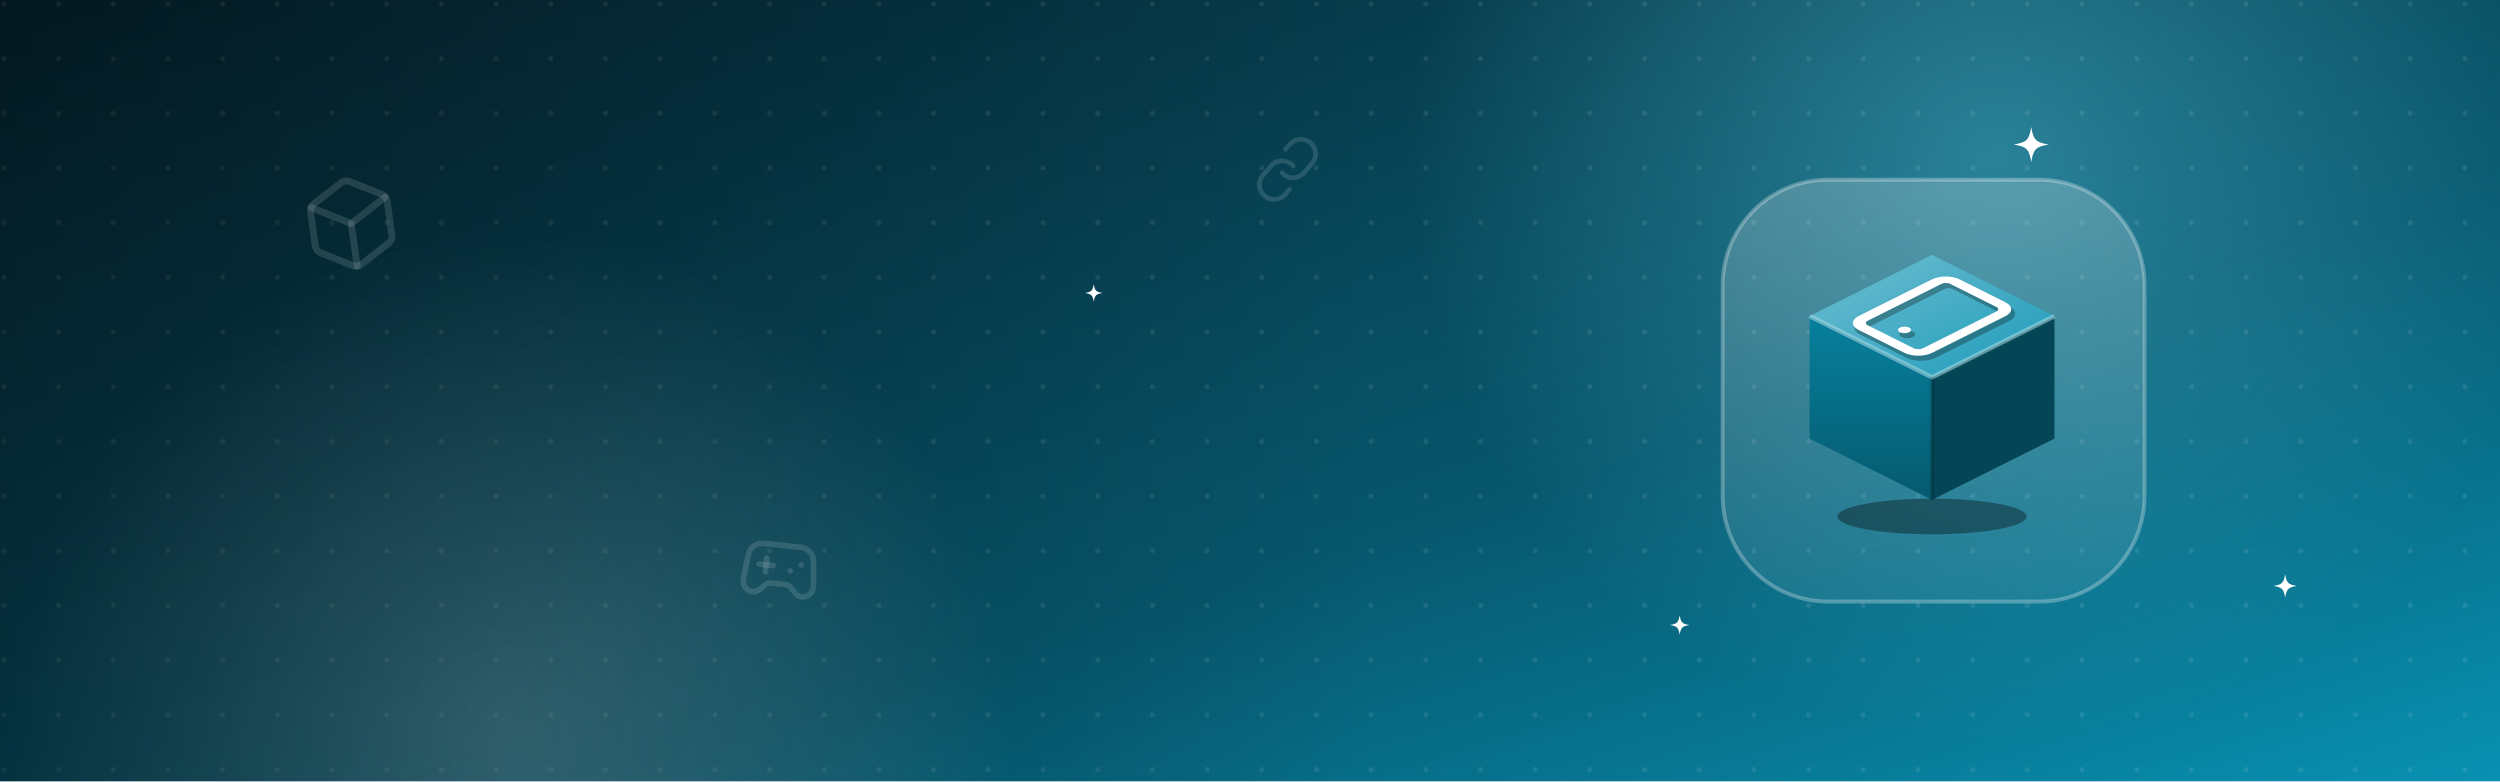
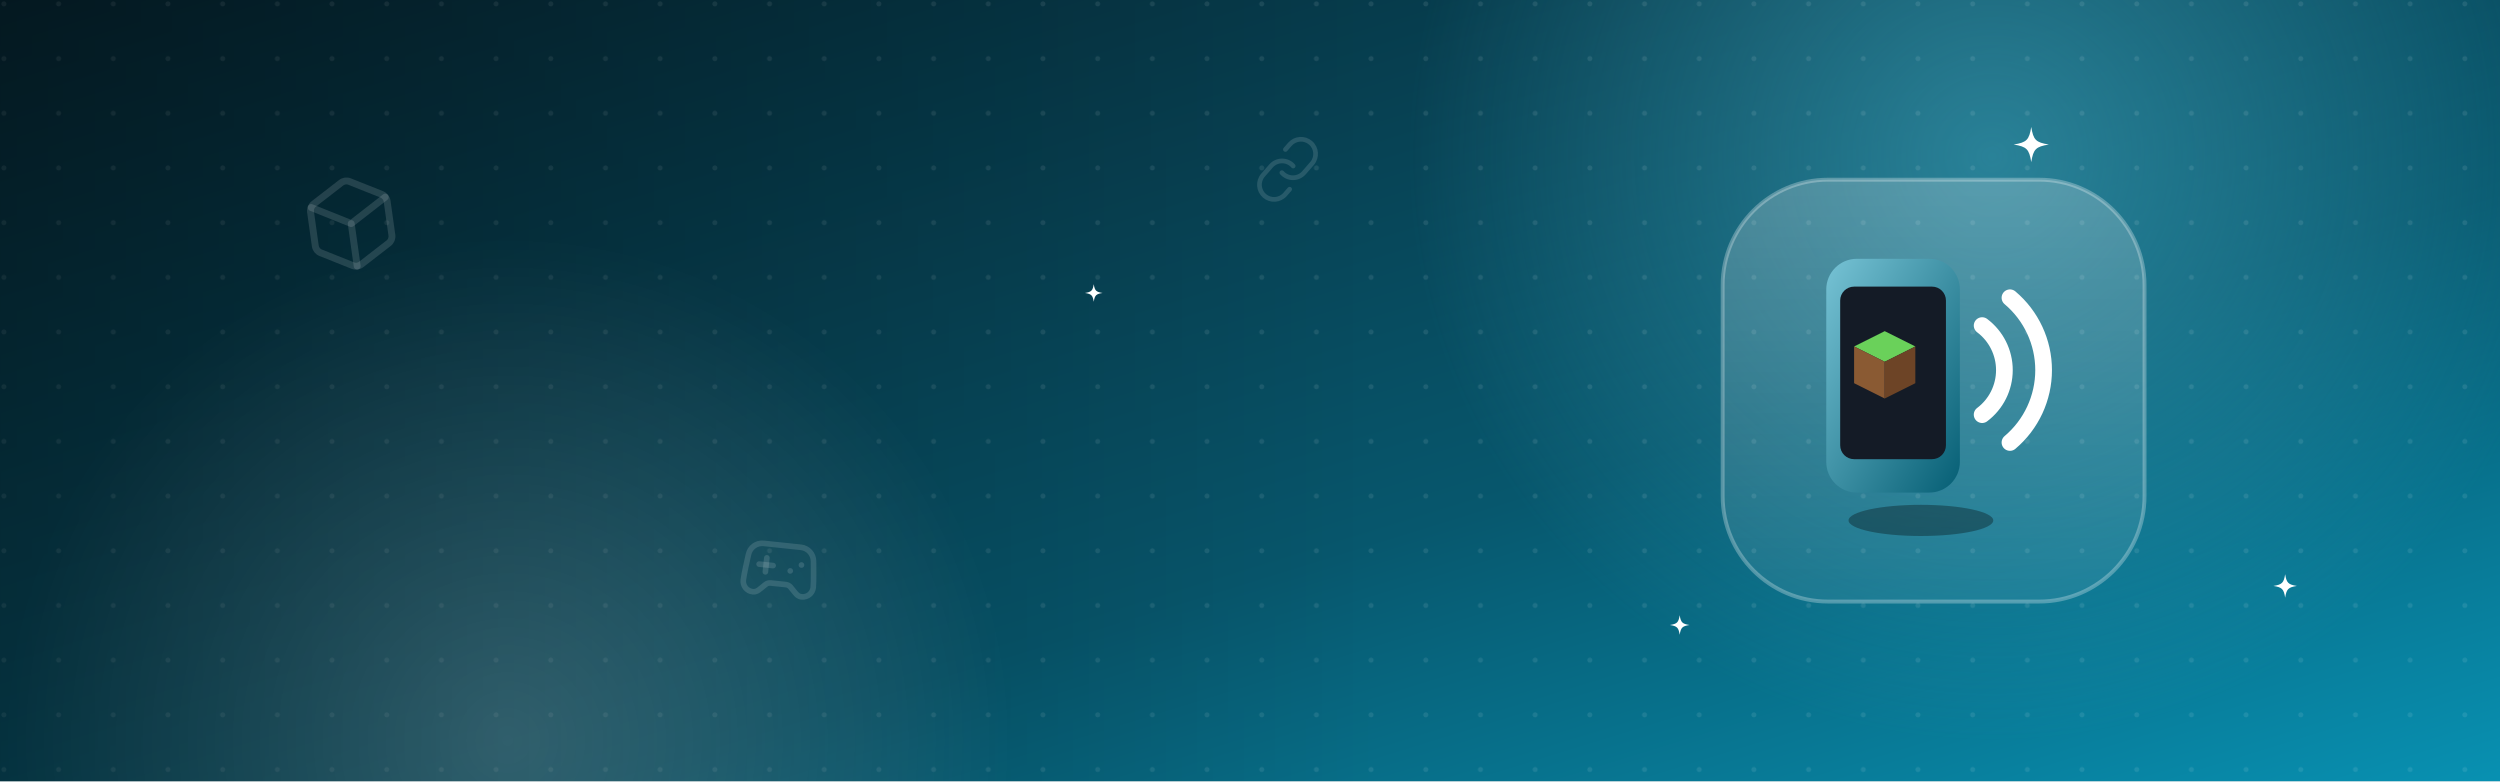
<svg xmlns="http://www.w3.org/2000/svg" viewBox="0 0 1280 400" role="img" aria-hidden="true">
  <defs>
    <linearGradient id="bg" x1="0" y1="0" x2="1" y2="1">
      <stop offset="0" stop-color="#062531" />
      <stop offset=".62" stop-color="#07576d" />
      <stop offset="1" stop-color="#0891b2" />
    </linearGradient>
    <radialGradient id="o1">
      <stop offset="0" stop-color="#46adc5" stop-opacity=".55" />
      <stop offset="1" stop-color="#46adc5" stop-opacity="0" />
    </radialGradient>
    <radialGradient id="o2">
      <stop offset="0" stop-color="#ffffff" stop-opacity=".22" />
      <stop offset="1" stop-color="#ffffff" stop-opacity="0" />
    </radialGradient>
    <pattern id="dots" width="28" height="28" patternUnits="userSpaceOnUse">
      <circle cx="2" cy="2" r="1.3" fill="#ffffff" fill-opacity=".09" />
    </pattern>
    <linearGradient id="glass" x1="0" y1="0" x2="0" y2="1">
      <stop offset="0" stop-color="#ffffff" stop-opacity=".22" />
      <stop offset="1" stop-color="#ffffff" stop-opacity=".06" />
    </linearGradient>
    <linearGradient id="fade" x1="0" y1="0" x2="1" y2="0">
      <stop offset="0" stop-color="#000" stop-opacity=".35" />
      <stop offset=".55" stop-color="#000" stop-opacity="0" />
    </linearGradient>
-     <linearGradient id="bbt" x1="0" y1="0" x2="1" y2="1">
-       <stop offset="0" stop-color="#70bfd2" />
-       <stop offset="1" stop-color="#1c9ab8" />
+     <linearGradient id="bbm" x1="0" y1="0" x2="1" y2="1">
+       <stop offset="0" stop-color="#77c3d5" />
+       <stop offset="1" stop-color="#055e74" />
    </linearGradient>
-     <linearGradient id="bbl" x1="0" y1="0" x2="0" y2="1">
-       <stop offset="0" stop-color="#07809d" />
-       <stop offset="1" stop-color="#055a6e" />
+     <linearGradient id="bbv" x1="0" y1="0" x2="0" y2="1">
+       <stop offset="0" stop-color="#77c3d5" />
+       <stop offset="1" stop-color="#0891b2" />
    </linearGradient>
-     <linearGradient id="bbsh" x1="0" y1="0" x2="1" y2="0">
+     <linearGradient id="bbw" x1="0" y1="0" x2="0" y2="1">
+       <stop offset="0" stop-color="#ffffff" />
+       <stop offset="1" stop-color="#dfe5ee" />
+     </linearGradient>
+     <linearGradient id="bbg" x1="0" y1="0" x2="0" y2="1">
+       <stop offset="0" stop-color="#ffe08a" />
+       <stop offset="1" stop-color="#f2a62b" />
+     </linearGradient>
+     <radialGradient id="bbh" cx=".3" cy=".25" r=".7">
+       <stop offset="0" stop-color="#fff" stop-opacity=".55" />
+       <stop offset="1" stop-color="#fff" stop-opacity="0" />
+     </radialGradient>
+     <linearGradient id="bbs" x1="0" y1="0" x2="1" y2="0">
      <stop offset="0" stop-color="#fff" stop-opacity="0" />
-       <stop offset=".5" stop-color="#fff" stop-opacity=".55" />
+       <stop offset=".5" stop-color="#fff" stop-opacity=".6" />
      <stop offset="1" stop-color="#fff" stop-opacity="0" />
    </linearGradient>
-     <clipPath id="bbc">
-       <path d="M32 10 L54 21 L32 32 L10 21 Z" />
-     </clipPath>
  </defs>
  <style>.b1,.b2,.f,.s,.k{transform-box:fill-box;transform-origin:50% 50%}
@keyframes b1{to{transform:translate(-90px,40px) scale(1.15)}}@keyframes b2{to{transform:translate(70px,-30px) scale(.9)}}
@keyframes f{0%,100%{transform:translateY(0)}50%{transform:translateY(-10px)}}
@keyframes s{0%,100%{opacity:.25;transform:scale(.5) rotate(0)}50%{opacity:.95;transform:scale(1) rotate(45deg)}}
@keyframes k{0%,100%{transform:translateY(0)}50%{transform:translateY(-6px)}}
.b1{animation:b1 16s ease-in-out infinite alternate}.b2{animation:b2 19s ease-in-out infinite alternate}
.f{animation:f 9s ease-in-out infinite}.f1{animation-duration:11s;animation-delay:-3s}.f2{animation-duration:13s;animation-delay:-6s}
.s{animation:s 3.4s ease-in-out infinite}.k{animation:k 6s ease-in-out infinite}
- @media (prefers-reduced-motion:reduce){.b1,.b2,.f,.s,.k{animation:none!important}}.bbbob,.bbshadow{transform-box:fill-box;transform-origin:50% 50%}@keyframes bbb{0%,100%{transform:translateY(0)}50%{transform:translateY(-2.2px)}}@keyframes bbsd{0%,100%{transform:scaleX(1);opacity:.35}50%{transform:scaleX(.86);opacity:.22}}@keyframes bbs{0%,55%{transform:translateX(0)}100%{transform:translateX(78px)}}@keyframes bbg{0%,100%{opacity:.9}50%{opacity:1}}.bbbob{animation:bbb 4.2s ease-in-out infinite}.bbshadow{animation:bbsd 4.2s ease-in-out infinite}.bbshine{animation:bbs 5.5s ease-in-out infinite}.bbglow{animation:bbg 4.2s ease-in-out infinite}</style>
+ @media (prefers-reduced-motion:reduce){.b1,.b2,.f,.s,.k{animation:none!important}}.bbfl,.bbpu,.bbbl,.bbsp,.bbwg,.bbri,.bbsd,.bbpop{transform-box:fill-box;transform-origin:50% 50%}.bbgr{transform-box:fill-box;transform-origin:50% 100%}@keyframes bbfl{0%,100%{transform:translateY(0)}50%{transform:translateY(-2px)}}.bbfl{animation:bbfl 4.2s ease-in-out infinite}@keyframes bbsd{0%,100%{transform:scaleX(1);opacity:.32}50%{transform:scaleX(.85);opacity:.2}}.bbsd{animation:bbsd 4.2s ease-in-out infinite}@keyframes bbpu{0%,100%{opacity:.55}50%{opacity:1}}.bbpu{animation:bbpu 2.4s ease-in-out infinite}@keyframes bbbl{0%,44%,56%,100%{opacity:1}50%{opacity:.15}}.bbbl{animation:bbbl 3s steps(1,end) infinite}@keyframes bbsp{to{transform:rotate(360deg)}}.bbsp{animation:bbsp 14s linear infinite}@keyframes bbwg{0%,100%{transform:rotate(-6deg)}50%{transform:rotate(6deg)}}.bbwg{animation:bbwg 3.4s ease-in-out infinite}@keyframes bbri{0%{transform:translateY(2px);opacity:.7}100%{transform:translateY(-3.5px);opacity:1}}.bbri{animation:bbri 1.6s ease-in-out infinite alternate}@keyframes bbgr{0%,100%{transform:scaleY(.55)}50%{transform:scaleY(1)}}.bbgr{animation:bbgr 2.8s ease-in-out infinite}@keyframes bbpop{0%,100%{transform:scale(.9)}50%{transform:scale(1.08)}}.bbpop{animation:bbpop 2.6s ease-in-out infinite}@keyframes bbsh{0%,60%{transform:translateX(-30px)}100%{transform:translateX(70px)}}.bbsh{animation:bbsh 5s ease-in-out infinite}@keyframes bbdash{to{stroke-dashoffset:-40}}.bbdash{animation:bbdash 2.4s linear infinite}@keyframes bbsw{0%,100%{transform:rotate(-50deg)}50%{transform:rotate(35deg)}}</style>
  <rect width="1280" height="400" fill="url(#bg)" />
  <circle class="b1" cx="1020" cy="80" r="300" fill="url(#o1)" />
  <circle class="b2" cx="260" cy="380" r="260" fill="url(#o2)" />
  <rect width="1280" height="400" fill="url(#dots)" />
  <rect width="1280" height="400" fill="url(#fade)" />
  <g transform="translate(150 92) rotate(-8) scale(2.2)">
    <g class="f f0" fill="none" stroke="#ffffff" stroke-opacity=".13" stroke-width="1.6" stroke-linecap="round" stroke-linejoin="round">
      <path d="M21 8a2 2 0 0 0-1-1.73l-7-4a2 2 0 0 0-2 0l-7 4A2 2 0 0 0 3 8v8a2 2 0 0 0 1 1.73l7 4a2 2 0 0 0 2 0l7-4A2 2 0 0 0 21 16Z" />
      <path d="m3.3 7 8.7 5 8.7-5" />
      <path d="M12 22V12" />
    </g>
  </g>
  <g transform="translate(380 268) rotate(6) scale(1.8)">
    <g class="f f1" fill="none" stroke="#ffffff" stroke-opacity=".13" stroke-width="1.6" stroke-linecap="round" stroke-linejoin="round">
      <line x1="6" x2="10" y1="11" y2="11" />
      <line x1="8" x2="8" y1="9" y2="13" />
      <line x1="15" x2="15.01" y1="12" y2="12" />
      <line x1="18" x2="18.01" y1="10" y2="10" />
      <path d="M17.32 5H6.68a4 4 0 0 0-3.978 3.59c-.006.052-.01.101-.017.152C2.604 9.416 2 14.456 2 16a3 3 0 0 0 3 3c1 0 1.5-.5 2-1l1.414-1.414A2 2 0 0 1 9.828 16h4.344a2 2 0 0 1 1.414.586L17 18c.5.5 1 1 2 1a3 3 0 0 0 3-3c0-1.545-.604-6.584-.685-7.258-.007-.05-.011-.1-.017-.151A4 4 0 0 0 17.32 5z" />
    </g>
  </g>
  <g transform="translate(640 70) rotate(-4) scale(1.5)">
    <g class="f f2" fill="none" stroke="#ffffff" stroke-opacity=".13" stroke-width="1.6" stroke-linecap="round" stroke-linejoin="round">
      <path d="M10 13a5 5 0 0 0 7.54.54l3-3a5 5 0 0 0-7.07-7.07l-1.72 1.71" />
      <path d="M14 11a5 5 0 0 0-7.54-.54l-3 3a5 5 0 0 0 7.07 7.07l1.71-1.71" />
    </g>
  </g>
  <g class="k">
    <rect x="882" y="92" width="216" height="216" rx="54" fill="url(#glass)" stroke="#ffffff" stroke-opacity=".28" stroke-width="2" />
-     <g transform="translate(898 102) scale(2.85)">
-       <g class="bbbob">
-         <ellipse cx="32" cy="57" rx="17" ry="3.2" fill="#000" opacity=".35" class="bbshadow" />
-         <path d="M10 21 L32 32 V54 L10 43 Z" fill="url(#bbl)" />
-         <path d="M54 21 L32 32 V54 L54 43 Z" fill="#044655" />
-         <path d="M32 10 L54 21 L32 32 L10 21 Z" fill="url(#bbt)" />
-         <path d="M10 21 L32 32 L54 21" fill="none" stroke="#a9d9e4" stroke-opacity=".55" stroke-width=".8" stroke-linejoin="round" />
-         <path d="M32 32 V54" stroke="#000" stroke-opacity=".18" stroke-width=".8" />
-         <g clip-path="url(#bbc)">
-           <rect class="bbshine" x="-14" y="6" width="14" height="30" fill="url(#bbsh)" transform="skewX(-25)" />
+     <g transform="translate(898 104) scale(2.85)">
+       <ellipse class="bbsd" cx="30" cy="57" rx="13" ry="2.8" fill="#000" opacity=".32" />
+       <g class="bbfl">
+         <rect x="13" y="10" width="24" height="42" rx="5.5" fill="url(#bbm)" />
+         <rect x="15.5" y="15" width="19" height="31" rx="2.5" fill="#141b26" />
+         <g transform="translate(18 23) scale(.55)">
+           <path d="M10 0 L20 5 L10 10 L0 5 Z" fill="#6ad15a" />
+           <path d="M0 5 L10 10 V22 L0 17 Z" fill="#8a5a33" />
+           <path d="M20 5 L10 10 V22 L20 17 Z" fill="#6d4426" />
        </g>
-         <g transform="translate(.5 .8)">
-           <g transform="matrix(0.825 0.4125 -0.825 0.4125 32 11.100)" fill="none" stroke="#000" stroke-opacity=".28" stroke-width="2.4" stroke-linecap="round" stroke-linejoin="round">
-             <rect width="14" height="20" x="5" y="2" rx="2" ry="2" />
-             <path d="M12 18h.01" />
-           </g>
-         </g>
-         <g class="bbglow" transform="matrix(0.825 0.4125 -0.825 0.4125 32 11.100)" fill="none" stroke="#fff" stroke-width="2" stroke-linecap="round" stroke-linejoin="round">
-           <rect width="14" height="20" x="5" y="2" rx="2" ry="2" />
-           <path d="M12 18h.01" />
-         </g>
+       </g>
+       <g class="bbpu">
+         <path d="M41 22a10 10 0 0 1 0 16M46 17a17 17 0 0 1 0 26" fill="none" stroke="#fff" stroke-width="3" stroke-linecap="round" />
      </g>
    </g>
  </g>
  <g transform="translate(1040 74) scale(0.9)">
    <path class="s" style="animation-delay:0s" d="M0 -10 C1.2 -2.6 2.6 -1.2 10 0 C2.6 1.2 1.2 2.6 0 10 C-1.2 2.6 -2.6 1.2 -10 0 C-2.6 -1.2 -1.2 -2.6 0 -10Z" fill="#ffffff" />
  </g>
  <g transform="translate(1170 300) scale(0.6)">
    <path class="s" style="animation-delay:1.1s" d="M0 -10 C1.2 -2.6 2.6 -1.2 10 0 C2.6 1.2 1.2 2.6 0 10 C-1.2 2.6 -2.6 1.2 -10 0 C-2.6 -1.2 -1.2 -2.6 0 -10Z" fill="#ffffff" />
  </g>
  <g transform="translate(860 320) scale(0.5)">
    <path class="s" style="animation-delay:2.2s" d="M0 -10 C1.2 -2.6 2.6 -1.2 10 0 C2.6 1.2 1.2 2.6 0 10 C-1.2 2.6 -2.6 1.2 -10 0 C-2.6 -1.2 -1.2 -2.6 0 -10Z" fill="#ffffff" />
  </g>
  <g transform="translate(560 150) scale(0.45)">
    <path class="s" style="animation-delay:0.6s" d="M0 -10 C1.2 -2.6 2.6 -1.2 10 0 C2.6 1.2 1.2 2.6 0 10 C-1.2 2.6 -2.6 1.2 -10 0 C-2.6 -1.2 -1.2 -2.6 0 -10Z" fill="#ffffff" />
  </g>
</svg>
